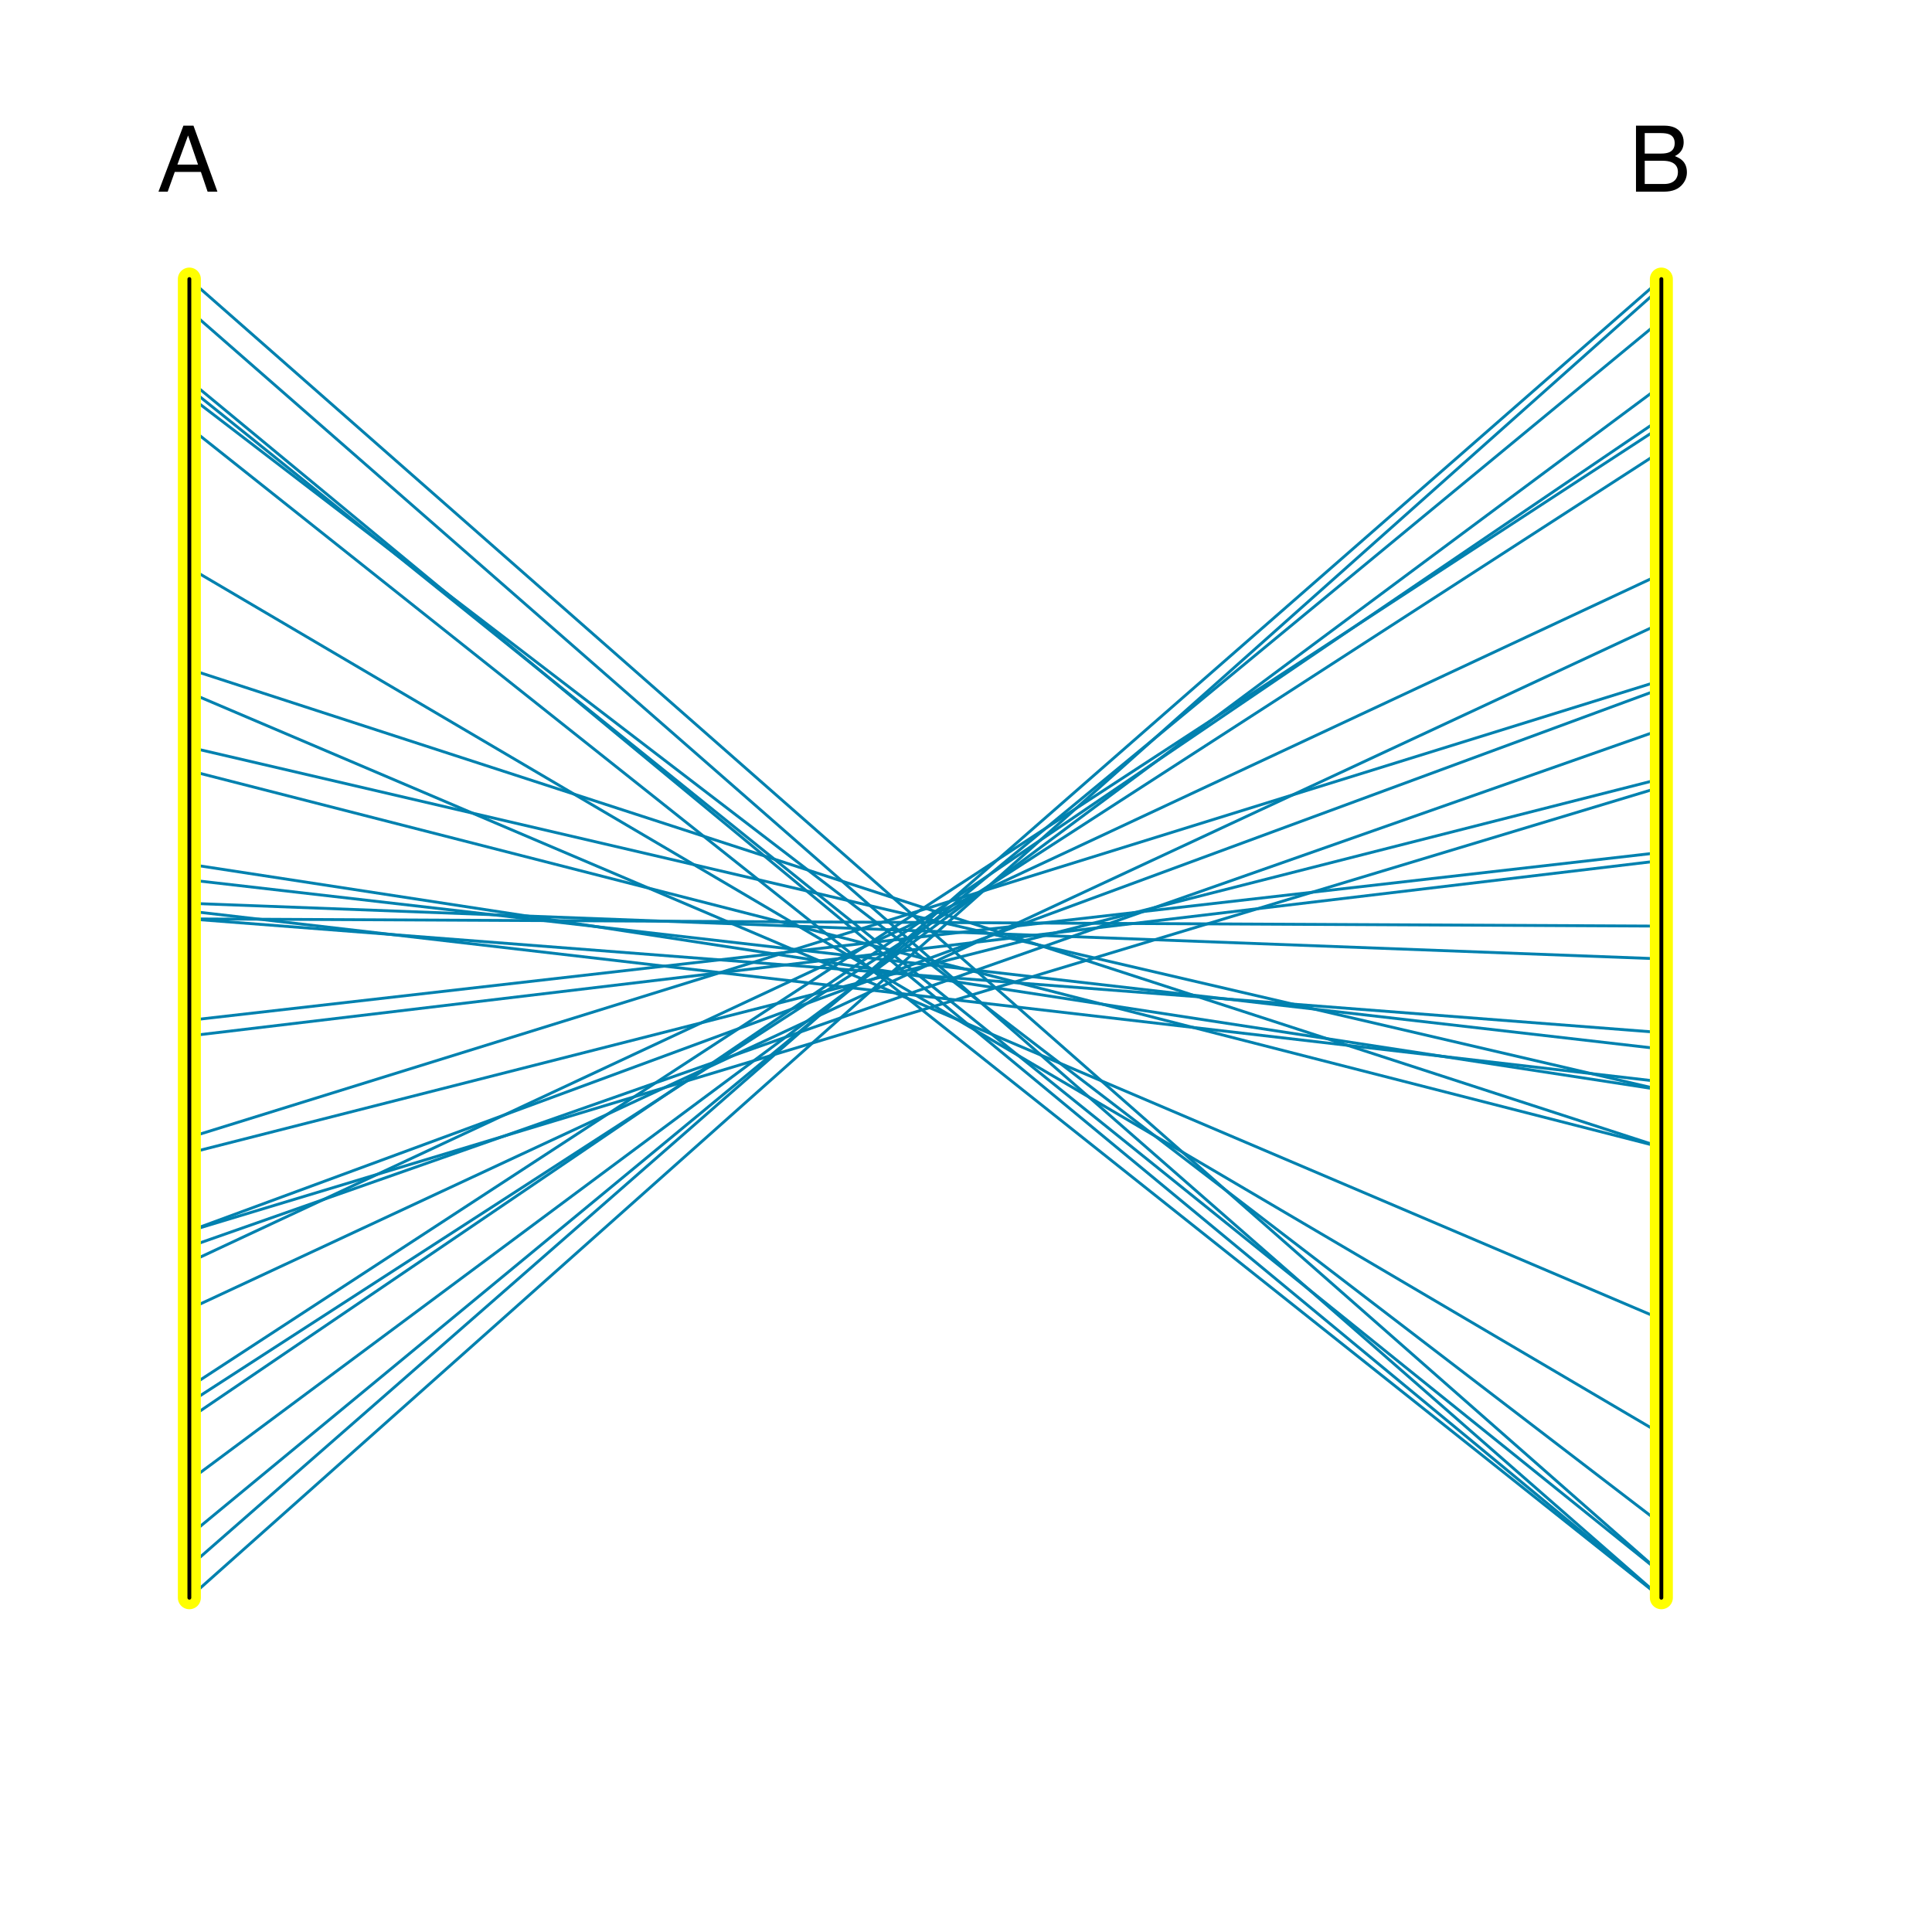
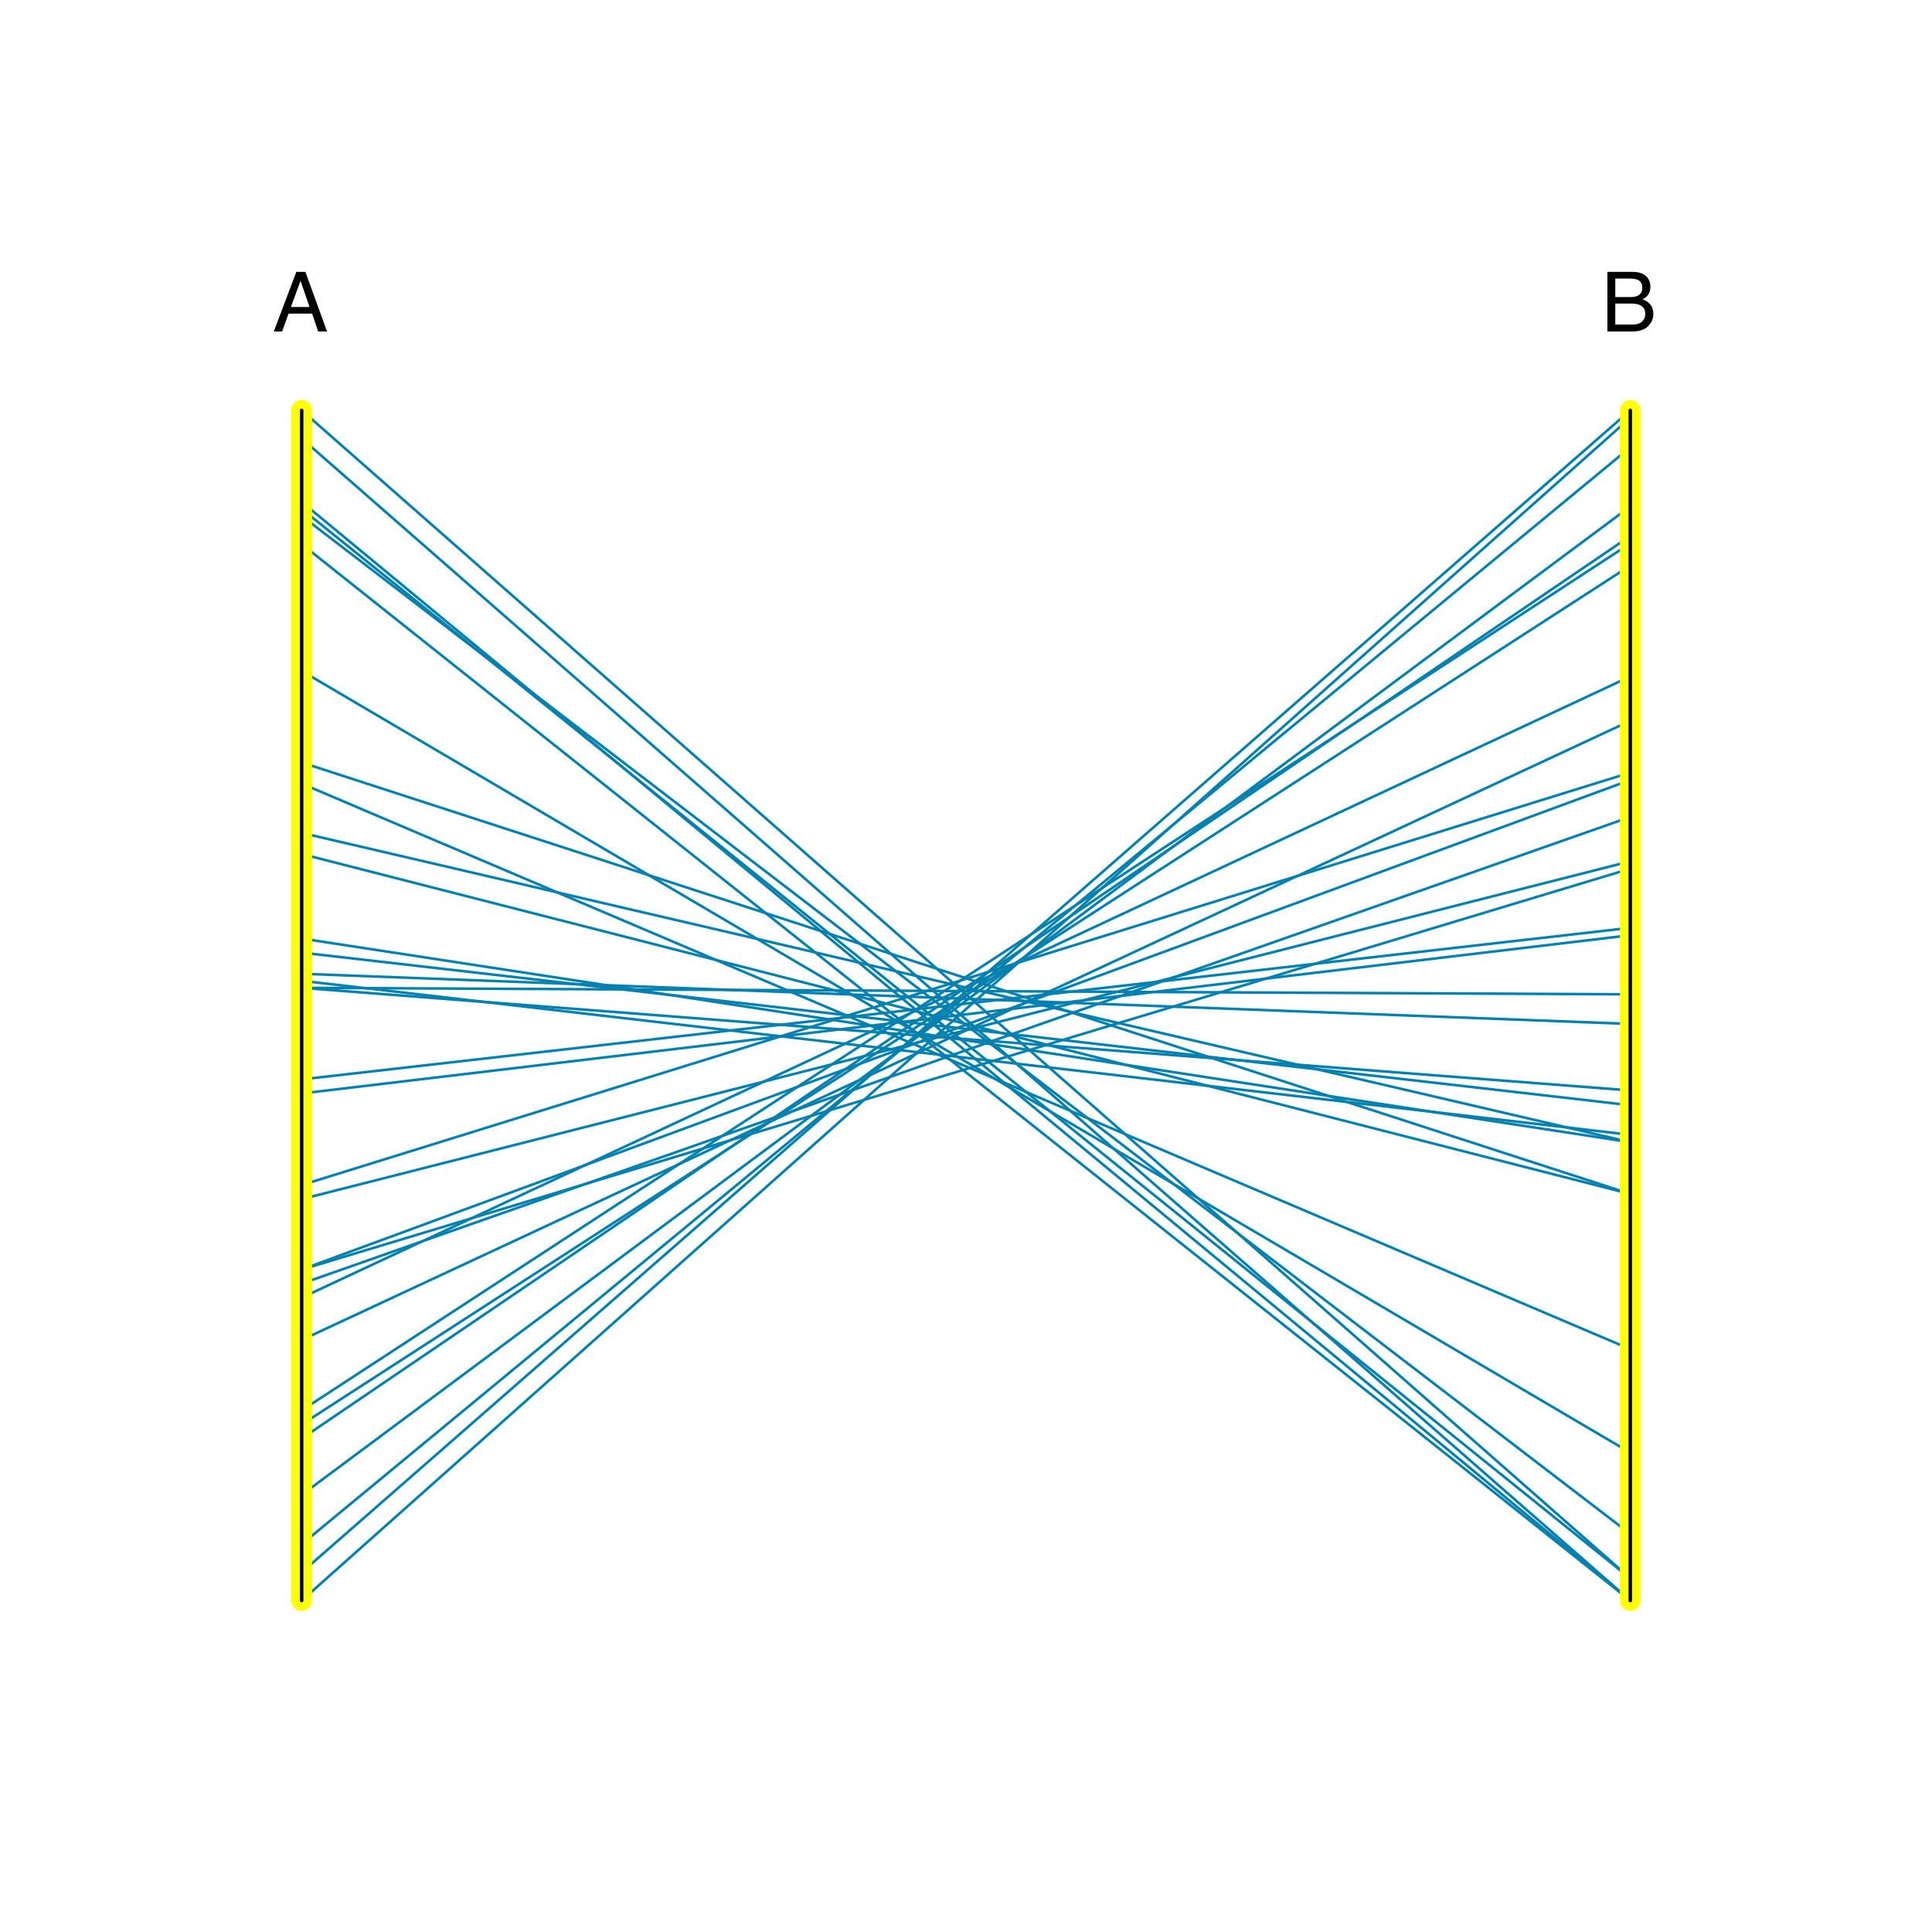
- <svg xmlns="http://www.w3.org/2000/svg" xmlns:xlink="http://www.w3.org/1999/xlink" width="504pt" height="504pt" viewBox="25 0 504 504" version="1.1">
+ <svg xmlns="http://www.w3.org/2000/svg" xmlns:xlink="http://www.w3.org/1999/xlink" width="504pt" height="504pt" viewBox="-12.8 -37.2 558.4 541.2" version="1.1">
  <defs>
    <g>
      <symbol overflow="visible" id="glyph0-1">
        <path style="stroke:none;" d="M 10.656 -7.062 L 8.062 -14.656 L 5.281 -7.062 Z M 6.844 -17.219 L 9.469 -17.219 L 15.719 0 L 13.156 0 L 11.406 -5.156 L 4.594 -5.156 L 2.75 0 L 0.344 0 Z M 6.844 -17.21" />
      </symbol>
      <symbol overflow="visible" id="glyph0-2">
        <path style="stroke:none;" d="M 8.312 -9.938 C 9.289 -9.938 10.047 -10.07 10.594 -10.344 C 11.445 -10.781 11.875 -11.547 11.875 -12.656 C 11.875 -13.781 11.414 -14.539 10.5 -14.938 C 10 -15.164 9.234 -15.281 8.219 -15.281 L 4.062 -15.281 L 4.062 -9.938 Z M 9.094 -2 C 10.508 -2 11.531 -2.414 12.156 -3.25 C 12.531 -3.766 12.719 -4.391 12.719 -5.125 C 12.719 -6.375 12.156 -7.227 11.031 -7.688 C 10.445 -7.938 9.664 -8.062 8.688 -8.062 L 4.062 -8.062 L 4.062 -2 Z M 1.781 -17.219 L 9.156 -17.219 C 11.172 -17.219 12.609 -16.609 13.469 -15.406 C 13.969 -14.695 14.219 -13.875 14.219 -12.938 C 14.219 -11.852 13.906 -10.969 13.281 -10.281 C 12.969 -9.906 12.508 -9.57 11.906 -9.281 C 12.781 -8.945 13.438 -8.562 13.875 -8.125 C 14.664 -7.375 15.062 -6.344 15.062 -5.031 C 15.062 -3.922 14.703 -2.922 14 -2.031 C 12.953 -0.672 11.312 0 9.062 0 L 1.781 0 Z M 1.781 -17.219" />
      </symbol>
    </g>
  </defs>
  <g id="surface77">
    <rect x="0" y="0" width="504" height="504" style="fill:rgb(100%,100%,100%);fill-opacity:0;stroke:none;" />
    <path style="fill:none;stroke-width:0.75;stroke-linecap:round;stroke-linejoin:round;stroke:rgba(0, 129, 175, 1);stroke-miterlimit:10;" d="M 74.398 239.711 L 458.398 241.594 " />
    <path style="fill:none;stroke-width:0.75;stroke-linecap:round;stroke-linejoin:round;stroke:rgba(0, 129, 175, 1);stroke-miterlimit:10;" d="M 74.398 201.035 L 458.398 299.285 " />
    <path style="fill:none;stroke-width:0.75;stroke-linecap:round;stroke-linejoin:round;stroke:rgba(0, 129, 175, 1);stroke-miterlimit:10;" d="M 74.398 180.684 L 458.398 344.152 " />
    <path style="fill:none;stroke-width:0.75;stroke-linecap:round;stroke-linejoin:round;stroke:rgba(0, 129, 175, 1);stroke-miterlimit:10;" d="M 74.398 229.535 L 458.398 273.645 " />
    <path style="fill:none;stroke-width:0.75;stroke-linecap:round;stroke-linejoin:round;stroke:rgba(0, 129, 175, 1);stroke-miterlimit:10;" d="M 74.398 174.574 L 458.398 299.285 " />
    <path style="fill:none;stroke-width:0.75;stroke-linecap:round;stroke-linejoin:round;stroke:rgba(0, 129, 175, 1);stroke-miterlimit:10;" d="M 74.398 300.777 L 458.398 203.137 " />
    <path style="fill:none;stroke-width:0.75;stroke-linecap:round;stroke-linejoin:round;stroke:rgba(0, 129, 175, 1);stroke-miterlimit:10;" d="M 74.398 148.113 L 458.398 374.066 " />
    <path style="fill:none;stroke-width:0.75;stroke-linecap:round;stroke-linejoin:round;stroke:rgba(0, 129, 175, 1);stroke-miterlimit:10;" d="M 74.398 369.984 L 458.398 109.121 " />
    <path style="fill:none;stroke-width:0.75;stroke-linecap:round;stroke-linejoin:round;stroke:rgba(0, 129, 175, 1);stroke-miterlimit:10;" d="M 74.398 101.297 L 458.398 410.391 " />
    <path style="fill:none;stroke-width:0.75;stroke-linecap:round;stroke-linejoin:round;stroke:rgba(0, 129, 175, 1);stroke-miterlimit:10;" d="M 74.398 80.941 L 458.398 416.801 " />
    <path style="fill:none;stroke-width:0.75;stroke-linecap:round;stroke-linejoin:round;stroke:rgba(0, 129, 175, 1);stroke-miterlimit:10;" d="M 74.398 111.473 L 458.398 416.801 " />
    <path style="fill:none;stroke-width:0.75;stroke-linecap:round;stroke-linejoin:round;stroke:rgba(0, 129, 175, 1);stroke-miterlimit:10;" d="M 74.398 237.676 L 458.398 282.191 " />
    <path style="fill:none;stroke-width:0.75;stroke-linecap:round;stroke-linejoin:round;stroke:rgba(0, 129, 175, 1);stroke-miterlimit:10;" d="M 74.398 416.801 L 458.398 74.938 " />
    <path style="fill:none;stroke-width:0.75;stroke-linecap:round;stroke-linejoin:round;stroke:rgba(0, 129, 175, 1);stroke-miterlimit:10;" d="M 74.398 400.516 L 458.398 83.484 " />
    <path style="fill:none;stroke-width:0.75;stroke-linecap:round;stroke-linejoin:round;stroke:rgba(0, 129, 175, 1);stroke-miterlimit:10;" d="M 74.398 325.203 L 458.398 190.316 " />
    <path style="fill:none;stroke-width:0.75;stroke-linecap:round;stroke-linejoin:round;stroke:rgba(0, 129, 175, 1);stroke-miterlimit:10;" d="M 74.398 225.461 L 458.398 284.328 " />
    <path style="fill:none;stroke-width:0.75;stroke-linecap:round;stroke-linejoin:round;stroke:rgba(0, 129, 175, 1);stroke-miterlimit:10;" d="M 74.398 235.641 L 458.398 250.141 " />
    <path style="fill:none;stroke-width:0.75;stroke-linecap:round;stroke-linejoin:round;stroke:rgba(0, 129, 175, 1);stroke-miterlimit:10;" d="M 74.398 321.133 L 458.398 179.633 " />
    <path style="fill:none;stroke-width:0.75;stroke-linecap:round;stroke-linejoin:round;stroke:rgba(0, 129, 175, 1);stroke-miterlimit:10;" d="M 74.398 103.332 L 458.398 397.57 " />
    <path style="fill:none;stroke-width:0.75;stroke-linecap:round;stroke-linejoin:round;stroke:rgba(0, 129, 175, 1);stroke-miterlimit:10;" d="M 74.398 386.266 L 458.398 100.578 " />
    <path style="fill:none;stroke-width:0.75;stroke-linecap:round;stroke-linejoin:round;stroke:rgba(0, 129, 175, 1);stroke-miterlimit:10;" d="M 74.398 329.273 L 458.398 149.719 " />
    <path style="fill:none;stroke-width:0.75;stroke-linecap:round;stroke-linejoin:round;stroke:rgba(0, 129, 175, 1);stroke-miterlimit:10;" d="M 74.398 321.133 L 458.398 205.273 " />
    <path style="fill:none;stroke-width:0.75;stroke-linecap:round;stroke-linejoin:round;stroke:rgba(0, 129, 175, 1);stroke-miterlimit:10;" d="M 74.398 408.656 L 458.398 72.801 " />
    <path style="fill:none;stroke-width:0.75;stroke-linecap:round;stroke-linejoin:round;stroke:rgba(0, 129, 175, 1);stroke-miterlimit:10;" d="M 74.398 99.262 L 458.398 416.801 " />
    <path style="fill:none;stroke-width:0.75;stroke-linecap:round;stroke-linejoin:round;stroke:rgba(0, 129, 175, 1);stroke-miterlimit:10;" d="M 74.398 365.914 L 458.398 117.668 " />
    <path style="fill:none;stroke-width:0.75;stroke-linecap:round;stroke-linejoin:round;stroke:rgba(0, 129, 175, 1);stroke-miterlimit:10;" d="M 74.398 296.707 L 458.398 177.496 " />
    <path style="fill:none;stroke-width:0.75;stroke-linecap:round;stroke-linejoin:round;stroke:rgba(0, 129, 175, 1);stroke-miterlimit:10;" d="M 74.398 239.711 L 458.398 269.371 " />
    <path style="fill:none;stroke-width:0.75;stroke-linecap:round;stroke-linejoin:round;stroke:rgba(0, 129, 175, 1);stroke-miterlimit:10;" d="M 74.398 341.488 L 458.398 162.539 " />
    <path style="fill:none;stroke-width:0.75;stroke-linecap:round;stroke-linejoin:round;stroke:rgba(0, 129, 175, 1);stroke-miterlimit:10;" d="M 74.398 270.242 L 458.398 224.5 " />
    <path style="fill:none;stroke-width:0.75;stroke-linecap:round;stroke-linejoin:round;stroke:rgba(0, 129, 175, 1);stroke-miterlimit:10;" d="M 74.398 72.801 L 458.398 410.391 " />
    <path style="fill:none;stroke-width:0.75;stroke-linecap:round;stroke-linejoin:round;stroke:rgba(0, 129, 175, 1);stroke-miterlimit:10;" d="M 74.398 266.172 L 458.398 222.363 " />
    <path style="fill:none;stroke-width:0.75;stroke-linecap:round;stroke-linejoin:round;stroke:rgba(0, 129, 175, 1);stroke-miterlimit:10;" d="M 74.398 194.93 L 458.398 284.328 " />
    <path style="fill:none;stroke-width:0.75;stroke-linecap:round;stroke-linejoin:round;stroke:rgba(0, 129, 175, 1);stroke-miterlimit:10;" d="M 74.398 361.84 L 458.398 111.258 " />
    <g style="fill:rgb(0%,0%,0%);fill-opacity:1;">
      <use xlink:href="#glyph0-1" x="66" y="50" />
    </g>
    <g style="fill:rgb(0%,0%,0%);fill-opacity:1;">
      <use xlink:href="#glyph0-2" x="450" y="50" />
    </g>
    <path style="fill:none;stroke-width:6;stroke-linecap:round;stroke-linejoin:round;stroke:rgb(255, 255, 0);stroke-miterlimit:10;" d="M 74.398 416.801 L 74.398 72.801 " />
    <path style="fill:none;stroke-width:1;stroke-linecap:round;stroke-linejoin:round;stroke:black;stroke-miterlimit:10;" d="M 74.398 416.801 L 74.398 72.801 " />
    <g>
    </g>
    <path style="fill:none;stroke-width:6;stroke-linecap:round;stroke-linejoin:round;stroke:rgb(255, 255, 0);stroke-miterlimit:10;" d="M 458.398 416.801 L 458.398 72.801 " />
    <path style="fill:none;stroke-width:1;stroke-linecap:round;stroke-linejoin:round;stroke:black;stroke-miterlimit:10;" d="M 458.398 416.801 L 458.398 72.801 " />
  </g>
</svg>
